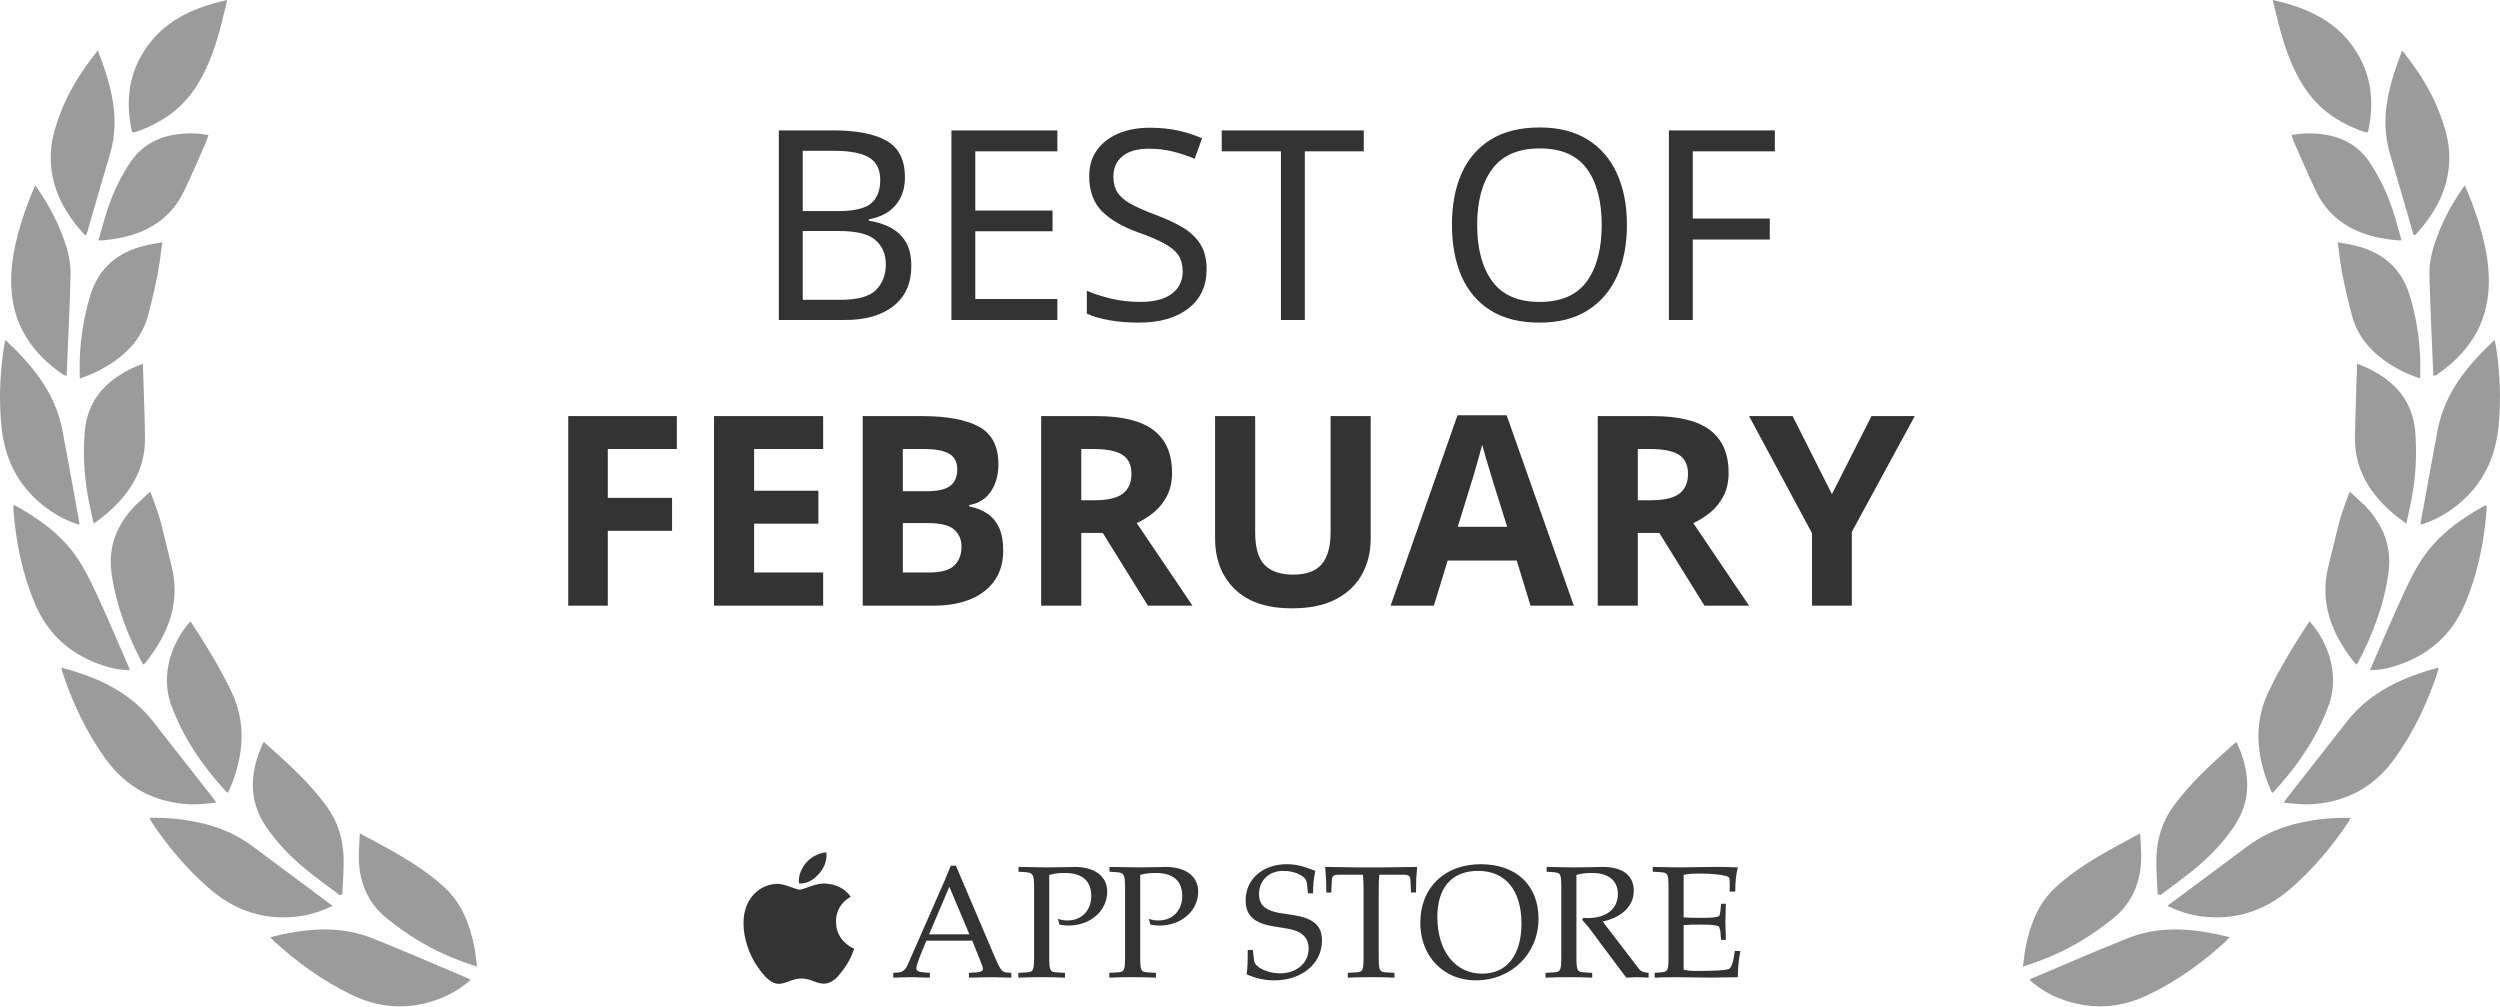
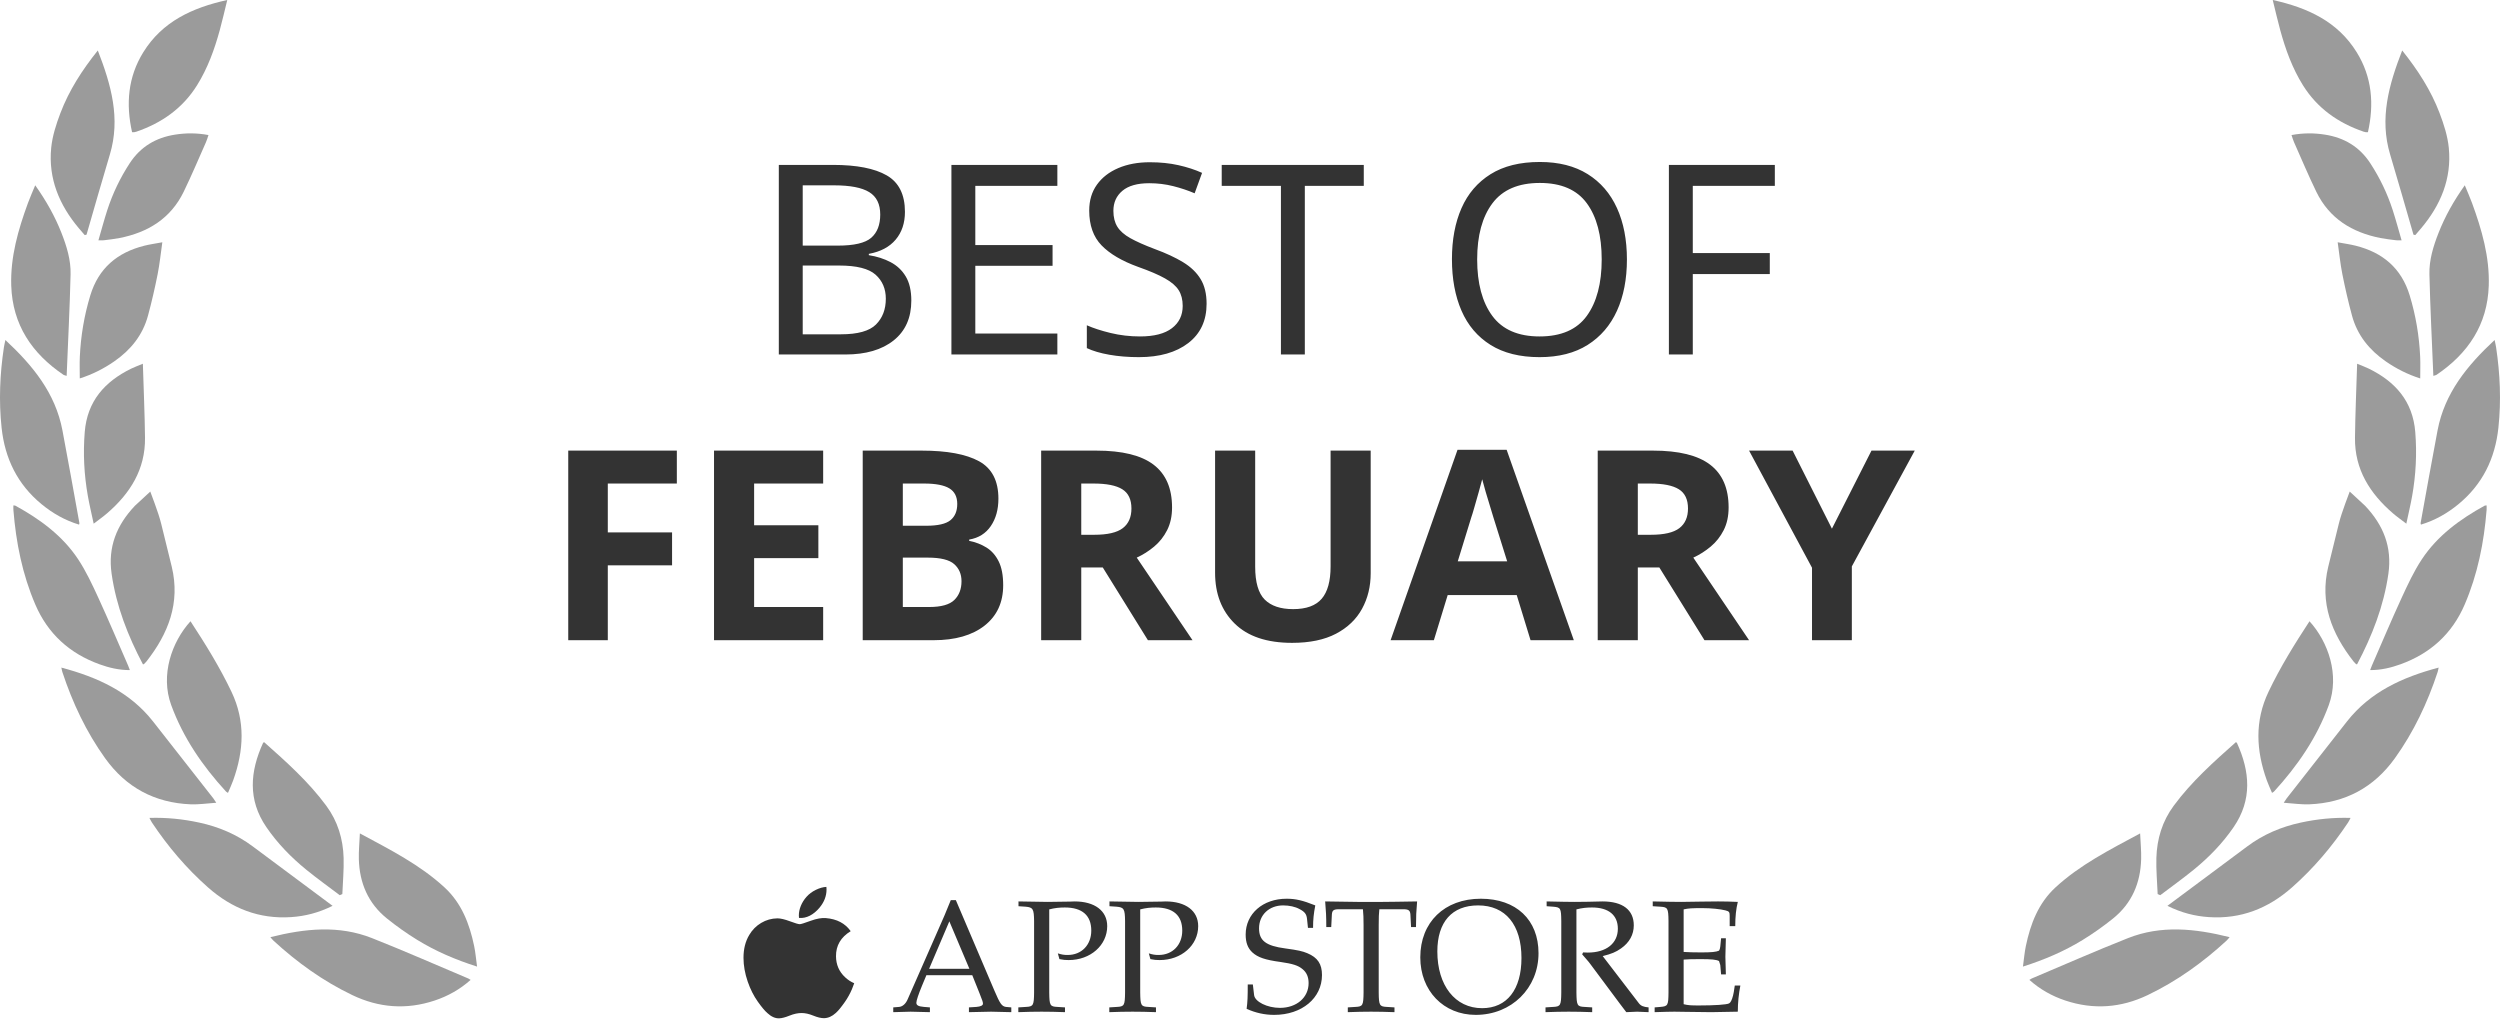
- <svg xmlns="http://www.w3.org/2000/svg" width="1883px" height="758px" viewBox="0 0 1883 758" version="1.1">
+ <svg xmlns="http://www.w3.org/2000/svg" width="1883px" height="767px" viewBox="0 0 1883 767" version="1.1">
  <defs />
  <g id="Page-1" stroke="none" stroke-width="1" fill="none" fill-rule="evenodd">
-     <g id="v" transform="translate(-2534, -303)">
-       <g id="app_store_best_of_feb" transform="translate(2534, 303)">
+     <g id="v" transform="translate(-2534, -277)">
+       <g id="app_store_best_of_feb" transform="translate(2534, 277)">
        <text id="BEST-OF-FEBRUARY" font-family="AvenirNext-Regular, Avenir Next" font-size="200" font-weight="normal" line-spacing="220" fill="#333333">
-           <tspan x="567.2" y="241">BEST OF</tspan>
-           <tspan x="410" y="456.2" font-family="AvenirNext-Bold, Avenir Next" font-weight="bold">FEBRUARY</tspan>
+           <tspan x="567.2" y="267">BEST OF</tspan>
+           <tspan x="410" y="482.2" font-family="AvenirNext-Bold, Avenir Next" font-weight="bold">FEBRUARY</tspan>
        </text>
-         <g id="Group" transform="translate(560, 611)" fill="#333333">
+         <g id="Group" transform="translate(560, 637)" fill="#333333">
          <text id="APP-STORE" font-family="Palatino-Roman, Palatino" font-size="120" font-weight="normal">
            <tspan x="111" y="125">APP STORE</tspan>
          </text>
          <path d="M81.646,108.155 C80.149,111.614 78.377,114.798 76.323,117.725 C73.524,121.716 71.232,124.478 69.466,126.012 C66.729,128.53 63.795,129.819 60.654,129.893 C58.399,129.893 55.679,129.251 52.514,127.949 C49.338,126.654 46.419,126.012 43.75,126.012 C40.951,126.012 37.95,126.654 34.739,127.949 C31.523,129.251 28.932,129.929 26.952,129.996 C23.94,130.125 20.937,128.799 17.94,126.012 C16.027,124.344 13.635,121.483 10.769,117.432 C7.693,113.105 5.165,108.088 3.185,102.368 C1.063,96.189 0,90.206 0,84.414 C0,77.779 1.434,72.056 4.305,67.261 C6.562,63.409 9.565,60.371 13.322,58.14 C17.08,55.909 21.141,54.773 25.513,54.7 C27.906,54.7 31.043,55.44 34.942,56.894 C38.83,58.354 41.327,59.094 42.421,59.094 C43.239,59.094 46.013,58.229 50.714,56.503 C55.16,54.903 58.912,54.241 61.986,54.502 C70.316,55.174 76.574,58.458 80.735,64.373 C73.286,68.887 69.601,75.209 69.674,83.319 C69.741,89.637 72.033,94.894 76.537,99.067 C78.578,101.005 80.858,102.502 83.394,103.565 C82.844,105.16 82.263,106.688 81.646,108.155 L81.646,108.155 Z M62.542,32.981 C62.542,37.932 60.733,42.555 57.128,46.834 C52.777,51.921 47.514,54.861 41.806,54.397 C41.734,53.803 41.691,53.178 41.691,52.521 C41.691,47.767 43.761,42.68 47.435,38.521 C49.27,36.415 51.603,34.664 54.433,33.267 C57.256,31.891 59.927,31.13 62.438,31 C62.512,31.662 62.542,32.324 62.542,32.981 L62.542,32.981 Z" id="Shape" />
        </g>
        <g id="Page-1" fill="#9B9B9B">
          <path d="M46.211,502.833 C73.545,510.098 97.715,521.116 115.251,543.379 C130.439,562.661 145.545,582.006 160.678,601.331 C161.242,602.051 161.704,602.85 162.891,604.627 C155.961,605.088 149.748,606.069 143.585,605.814 C116.56,604.695 94.985,593.16 79.164,571.093 C64.906,551.208 54.628,529.351 46.979,506.189 C46.702,505.351 46.578,504.461 46.211,502.833" id="Fill-5" />
          <path d="M203.639,705.879 C229.799,699.327 255.228,696.717 280.216,706.598 C304.604,716.24 328.612,726.841 352.783,737.033 C353.269,737.238 353.699,737.577 354.476,738.047 C346.455,745.196 337.422,750.253 327.455,753.58 C306.233,760.66 285.514,759.147 265.354,749.503 C243.399,738.999 223.887,724.958 206.016,708.538 C205.342,707.918 204.787,707.172 203.639,705.879" id="Fill-7" />
          <path d="M97.82,504.717 C89.65,504.751 82.142,502.953 74.865,500.314 C52.449,492.186 36.084,477.4 26.618,455.377 C16.845,432.639 12.066,408.706 10.095,384.14 C10.01,383.085 10.084,382.017 10.084,380.679 C10.697,380.755 11.23,380.683 11.608,380.89 C30.129,391.091 47.042,403.403 58.846,421.228 C64.866,430.321 69.531,440.39 74.108,450.34 C81.88,467.234 89.098,484.381 96.542,501.426 C96.961,502.388 97.304,503.384 97.82,504.717" id="Fill-9" />
          <path d="M250.498,682.269 C239.865,687.544 229.808,690.062 219.299,690.763 C195.227,692.37 174.62,684.254 156.707,668.429 C140.412,654.032 126.485,637.621 114.453,619.556 C113.812,618.594 113.342,617.518 112.552,616.048 C125.524,615.638 137.832,616.938 150.013,619.561 C164.733,622.733 178.304,628.482 190.429,637.558 C210.17,652.335 229.987,667.011 250.498,682.269" id="Fill-11" />
          <path d="M4.062,256.1 C24.788,275.393 41.706,296.125 47.023,324.112 C51.446,347.384 55.565,370.714 59.805,394.021 C59.847,394.253 59.694,394.52 59.541,395.138 C49.01,391.955 39.695,386.665 31.289,379.738 C13.168,364.809 3.689,345.406 1.204,322.197 C-0.968,301.913 -0.087,281.775 2.927,261.67 C3.164,260.095 3.559,258.543 4.062,256.1" id="Fill-17" />
          <path d="M143.481,467.931 C154.726,485.104 165.501,502.475 174.348,521.04 C184.913,543.21 183.669,565.37 175.636,587.763 C174.513,590.893 173.083,593.914 171.71,597.189 C171.022,596.725 170.518,596.509 170.18,596.14 C152.565,576.898 137.986,555.756 128.947,531.051 C120.674,508.443 129.326,483.521 143.481,467.931" id="Fill-25" />
          <path d="M271.059,627.719 C294.06,640.102 316.326,651.356 334.829,668.414 C347.668,680.25 353.629,695.819 357.114,712.473 C358.143,717.391 358.548,722.439 359.323,728.033 C342.986,722.837 328.139,716.442 314.31,707.958 C306.345,703.071 298.654,697.618 291.379,691.751 C277.263,680.364 270.766,665.031 270.283,647.124 C270.117,640.927 270.755,634.71 271.059,627.719" id="Fill-27" />
          <path d="M73.671,38.015 C83.775,64.035 90.886,89.264 82.749,116.371 C76.722,136.443 71.025,156.614 65.181,176.741 L63.805,177.067 C62.347,175.37 60.875,173.684 59.433,171.973 C44.667,154.455 36.297,134.495 38.564,111.363 C39.436,102.462 42.315,93.556 45.523,85.125 C51.996,68.115 61.759,52.91 73.671,38.015" id="Fill-33" />
          <path d="M255.906,674.266 C247.507,667.9 238.924,661.761 230.754,655.114 C219.265,645.769 208.975,635.201 200.585,622.925 C186.519,602.344 188.313,581.099 198.137,559.572 C198.232,559.362 198.549,559.255 198.923,558.982 C215.636,573.823 232.323,588.703 245.727,606.851 C254.404,618.599 258.411,631.911 258.817,646.25 C259.073,655.286 258.213,664.352 257.853,673.405 C257.204,673.692 256.555,673.979 255.906,674.266" id="Fill-37" />
          <path d="M113.194,370.239 C113.43,371.196 119.235,385.544 121.439,394.603 C124.134,405.677 126.812,416.251 129.366,426.856 C135.929,454.105 126.812,477.188 110.277,498.271 C109.785,498.9 109.201,499.46 108.626,500.019 C108.451,500.188 108.166,500.246 107.702,500.462 C96.313,478.906 87.547,456.523 84.066,432.167 C81.196,412.093 87.775,395.597 101.567,381" id="Fill-39" />
          <path d="M107.608,273.963 C108.193,293.352 109.012,311.55 109.226,329.756 C109.504,353.561 98.008,371.692 80.577,386.687 C77.653,389.204 74.472,391.421 70.561,394.431 C68.968,386.925 67.351,380.247 66.158,373.494 C63.346,357.581 62.517,341.588 63.823,325.42 C65.699,302.178 78.821,287.466 98.805,277.662 C101.18,276.497 103.686,275.6 107.608,273.963" id="Fill-43" />
          <path d="M99.478,99.571 C94.723,78.394 96.348,57.991 107.986,39.264 C122.27,16.275 144.695,5.843 171.174,0.001 C169.157,8.16 167.501,15.519 165.507,22.785 C161.526,37.296 156.42,51.397 148.417,64.23 C137.598,81.581 121.839,92.62 102.716,99.183 C102.212,99.355 101.683,99.478 101.157,99.559 C100.773,99.618 100.373,99.571 99.478,99.571" id="Fill-47" />
          <path d="M122.263,182.482 C121.045,190.992 120.272,198.836 118.735,206.528 C116.642,217.003 114.262,227.445 111.466,237.755 C107.477,252.471 98.421,263.65 85.984,272.24 C78.13,277.664 69.739,281.954 60.089,285.037 C60.089,279.303 59.887,274.003 60.128,268.724 C60.847,253.019 63.416,237.655 67.999,222.554 C74.264,201.911 88.391,190.174 108.724,185.064 C112.862,184.024 117.116,183.449 122.263,182.482" id="Fill-51" />
          <path d="M157.035,101.724 C156.335,103.728 155.853,105.499 155.115,107.158 C149.577,119.615 144.301,132.203 138.343,144.458 C128.547,164.607 111.451,175.047 90.06,179.279 C86.132,180.056 82.129,180.462 78.152,180.976 C77.122,181.108 76.06,180.995 74.13,180.995 C76.456,173.027 78.46,165.462 80.879,158.033 C84.915,145.636 90.517,133.984 97.655,123.019 C105.804,110.496 117.378,103.681 131.859,101.402 C140.089,100.106 148.332,100.097 157.035,101.724" id="Fill-53" />
          <path d="M38.34,204.841 C36.57,205.864 35.479,206.916 34.238,207.14 C28.407,208.189 27.014,211.388 30.565,215.997 C31.464,217.164 32.35,218.351 33.341,219.437 C36.593,222.998 40.423,222.191 42.389,217.694 C42.945,216.424 44.009,215.376 45.393,213.46 C46.474,219.446 44.79,222.667 40.412,224.827 C36.781,226.618 33.864,225.887 30.866,222.36 C29.477,220.726 28.131,219.053 26.837,217.344 C24.172,213.828 24.047,210.462 26.398,207.42 C29.305,203.661 32.995,202.626 38.34,204.841" id="Fill-57" />
          <path d="M22.069,234.341 C26.352,231.745 27.7,229.318 24.312,225.921 C23.853,225.461 24.662,223.734 25.032,221.828 C28.413,224.832 31.28,227.232 30.224,230.783 C29.557,233.024 27.035,234.75 25.172,236.525 C25.024,236.665 23.515,235.374 22.069,234.341" id="Fill-59" />
          <path d="M50.201,283.108 C51.249,257.179 52.556,231.889 53.162,206.583 C53.42,195.803 50.23,185.442 46.282,175.403 C41.363,162.895 34.84,151.291 26.525,139.567 C24.501,144.486 22.611,148.672 21.037,152.975 C13.691,173.062 7.764,193.536 8.469,215.164 C9.426,244.544 24.025,266.242 47.871,282.352 C48.179,282.559 48.602,282.599 50.201,283.108" id="Fill-61" />
        </g>
        <g id="Page-1" transform="translate(1703, 379) scale(-1, 1) translate(-1703, -379) translate(1523, 0)" fill="#9B9B9B">
          <path d="M46.211,502.833 C73.545,510.098 97.715,521.116 115.251,543.379 C130.439,562.661 145.545,582.006 160.678,601.331 C161.242,602.051 161.704,602.85 162.891,604.627 C155.961,605.088 149.748,606.069 143.585,605.814 C116.56,604.695 94.985,593.16 79.164,571.093 C64.906,551.208 54.628,529.351 46.979,506.189 C46.702,505.351 46.578,504.461 46.211,502.833" id="Fill-5" />
          <path d="M203.639,705.879 C229.799,699.327 255.228,696.717 280.216,706.598 C304.604,716.24 328.612,726.841 352.783,737.033 C353.269,737.238 353.699,737.577 354.476,738.047 C346.455,745.196 337.422,750.253 327.455,753.58 C306.233,760.66 285.514,759.147 265.354,749.503 C243.399,738.999 223.887,724.958 206.016,708.538 C205.342,707.918 204.787,707.172 203.639,705.879" id="Fill-7" />
          <path d="M97.82,504.717 C89.65,504.751 82.142,502.953 74.865,500.314 C52.449,492.186 36.084,477.4 26.618,455.377 C16.845,432.639 12.066,408.706 10.095,384.14 C10.01,383.085 10.084,382.017 10.084,380.679 C10.697,380.755 11.23,380.683 11.608,380.89 C30.129,391.091 47.042,403.403 58.846,421.228 C64.866,430.321 69.531,440.39 74.108,450.34 C81.88,467.234 89.098,484.381 96.542,501.426 C96.961,502.388 97.304,503.384 97.82,504.717" id="Fill-9" />
          <path d="M250.498,682.269 C239.865,687.544 229.808,690.062 219.299,690.763 C195.227,692.37 174.62,684.254 156.707,668.429 C140.412,654.032 126.485,637.621 114.453,619.556 C113.812,618.594 113.342,617.518 112.552,616.048 C125.524,615.638 137.832,616.938 150.013,619.561 C164.733,622.733 178.304,628.482 190.429,637.558 C210.17,652.335 229.987,667.011 250.498,682.269" id="Fill-11" />
          <path d="M4.062,256.1 C24.788,275.393 41.706,296.125 47.023,324.112 C51.446,347.384 55.565,370.714 59.805,394.021 C59.847,394.253 59.694,394.52 59.541,395.138 C49.01,391.955 39.695,386.665 31.289,379.738 C13.168,364.809 3.689,345.406 1.204,322.197 C-0.968,301.913 -0.087,281.775 2.927,261.67 C3.164,260.095 3.559,258.543 4.062,256.1" id="Fill-17" />
          <path d="M143.481,467.931 C154.726,485.104 165.501,502.475 174.348,521.04 C184.913,543.21 183.669,565.37 175.636,587.763 C174.513,590.893 173.083,593.914 171.71,597.189 C171.022,596.725 170.518,596.509 170.18,596.14 C152.565,576.898 137.986,555.756 128.947,531.051 C120.674,508.443 129.326,483.521 143.481,467.931" id="Fill-25" />
          <path d="M271.059,627.719 C294.06,640.102 316.326,651.356 334.829,668.414 C347.668,680.25 353.629,695.819 357.114,712.473 C358.143,717.391 358.548,722.439 359.323,728.033 C342.986,722.837 328.139,716.442 314.31,707.958 C306.345,703.071 298.654,697.618 291.379,691.751 C277.263,680.364 270.766,665.031 270.283,647.124 C270.117,640.927 270.755,634.71 271.059,627.719" id="Fill-27" />
          <path d="M73.671,38.015 C83.775,64.035 90.886,89.264 82.749,116.371 C76.722,136.443 71.025,156.614 65.181,176.741 L63.805,177.067 C62.347,175.37 60.875,173.684 59.433,171.973 C44.667,154.455 36.297,134.495 38.564,111.363 C39.436,102.462 42.315,93.556 45.523,85.125 C51.996,68.115 61.759,52.91 73.671,38.015" id="Fill-33" />
          <path d="M255.906,674.266 C247.507,667.9 238.924,661.761 230.754,655.114 C219.265,645.769 208.975,635.201 200.585,622.925 C186.519,602.344 188.313,581.099 198.137,559.572 C198.232,559.362 198.549,559.255 198.923,558.982 C215.636,573.823 232.323,588.703 245.727,606.851 C254.404,618.599 258.411,631.911 258.817,646.25 C259.073,655.286 258.213,664.352 257.853,673.405 C257.204,673.692 256.555,673.979 255.906,674.266" id="Fill-37" />
          <path d="M113.194,370.239 C113.43,371.196 119.235,385.544 121.439,394.603 C124.134,405.677 126.812,416.251 129.366,426.856 C135.929,454.105 126.812,477.188 110.277,498.271 C109.785,498.9 109.201,499.46 108.626,500.019 C108.451,500.188 108.166,500.246 107.702,500.462 C96.313,478.906 87.547,456.523 84.066,432.167 C81.196,412.093 87.775,395.597 101.567,381" id="Fill-39" />
          <path d="M107.608,273.963 C108.193,293.352 109.012,311.55 109.226,329.756 C109.504,353.561 98.008,371.692 80.577,386.687 C77.653,389.204 74.472,391.421 70.561,394.431 C68.968,386.925 67.351,380.247 66.158,373.494 C63.346,357.581 62.517,341.588 63.823,325.42 C65.699,302.178 78.821,287.466 98.805,277.662 C101.18,276.497 103.686,275.6 107.608,273.963" id="Fill-43" />
          <path d="M99.478,99.571 C94.723,78.394 96.348,57.991 107.986,39.264 C122.27,16.275 144.695,5.843 171.174,0.001 C169.157,8.16 167.501,15.519 165.507,22.785 C161.526,37.296 156.42,51.397 148.417,64.23 C137.598,81.581 121.839,92.62 102.716,99.183 C102.212,99.355 101.683,99.478 101.157,99.559 C100.773,99.618 100.373,99.571 99.478,99.571" id="Fill-47" />
          <path d="M122.263,182.482 C121.045,190.992 120.272,198.836 118.735,206.528 C116.642,217.003 114.262,227.445 111.466,237.755 C107.477,252.471 98.421,263.65 85.984,272.24 C78.13,277.664 69.739,281.954 60.089,285.037 C60.089,279.303 59.887,274.003 60.128,268.724 C60.847,253.019 63.416,237.655 67.999,222.554 C74.264,201.911 88.391,190.174 108.724,185.064 C112.862,184.024 117.116,183.449 122.263,182.482" id="Fill-51" />
          <path d="M157.035,101.724 C156.335,103.728 155.853,105.499 155.115,107.158 C149.577,119.615 144.301,132.203 138.343,144.458 C128.547,164.607 111.451,175.047 90.06,179.279 C86.132,180.056 82.129,180.462 78.152,180.976 C77.122,181.108 76.06,180.995 74.13,180.995 C76.456,173.027 78.46,165.462 80.879,158.033 C84.915,145.636 90.517,133.984 97.655,123.019 C105.804,110.496 117.378,103.681 131.859,101.402 C140.089,100.106 148.332,100.097 157.035,101.724" id="Fill-53" />
          <path d="M38.34,204.841 C36.57,205.864 35.479,206.916 34.238,207.14 C28.407,208.189 27.014,211.388 30.565,215.997 C31.464,217.164 32.35,218.351 33.341,219.437 C36.593,222.998 40.423,222.191 42.389,217.694 C42.945,216.424 44.009,215.376 45.393,213.46 C46.474,219.446 44.79,222.667 40.412,224.827 C36.781,226.618 33.864,225.887 30.866,222.36 C29.477,220.726 28.131,219.053 26.837,217.344 C24.172,213.828 24.047,210.462 26.398,207.42 C29.305,203.661 32.995,202.626 38.34,204.841" id="Fill-57" />
          <path d="M22.069,234.341 C26.352,231.745 27.7,229.318 24.312,225.921 C23.853,225.461 24.662,223.734 25.032,221.828 C28.413,224.832 31.28,227.232 30.224,230.783 C29.557,233.024 27.035,234.75 25.172,236.525 C25.024,236.665 23.515,235.374 22.069,234.341" id="Fill-59" />
          <path d="M50.201,283.108 C51.249,257.179 52.556,231.889 53.162,206.583 C53.42,195.803 50.23,185.442 46.282,175.403 C41.363,162.895 34.84,151.291 26.525,139.567 C24.501,144.486 22.611,148.672 21.037,152.975 C13.691,173.062 7.764,193.536 8.469,215.164 C9.426,244.544 24.025,266.242 47.871,282.352 C48.179,282.559 48.602,282.599 50.201,283.108" id="Fill-61" />
        </g>
      </g>
    </g>
  </g>
</svg>
